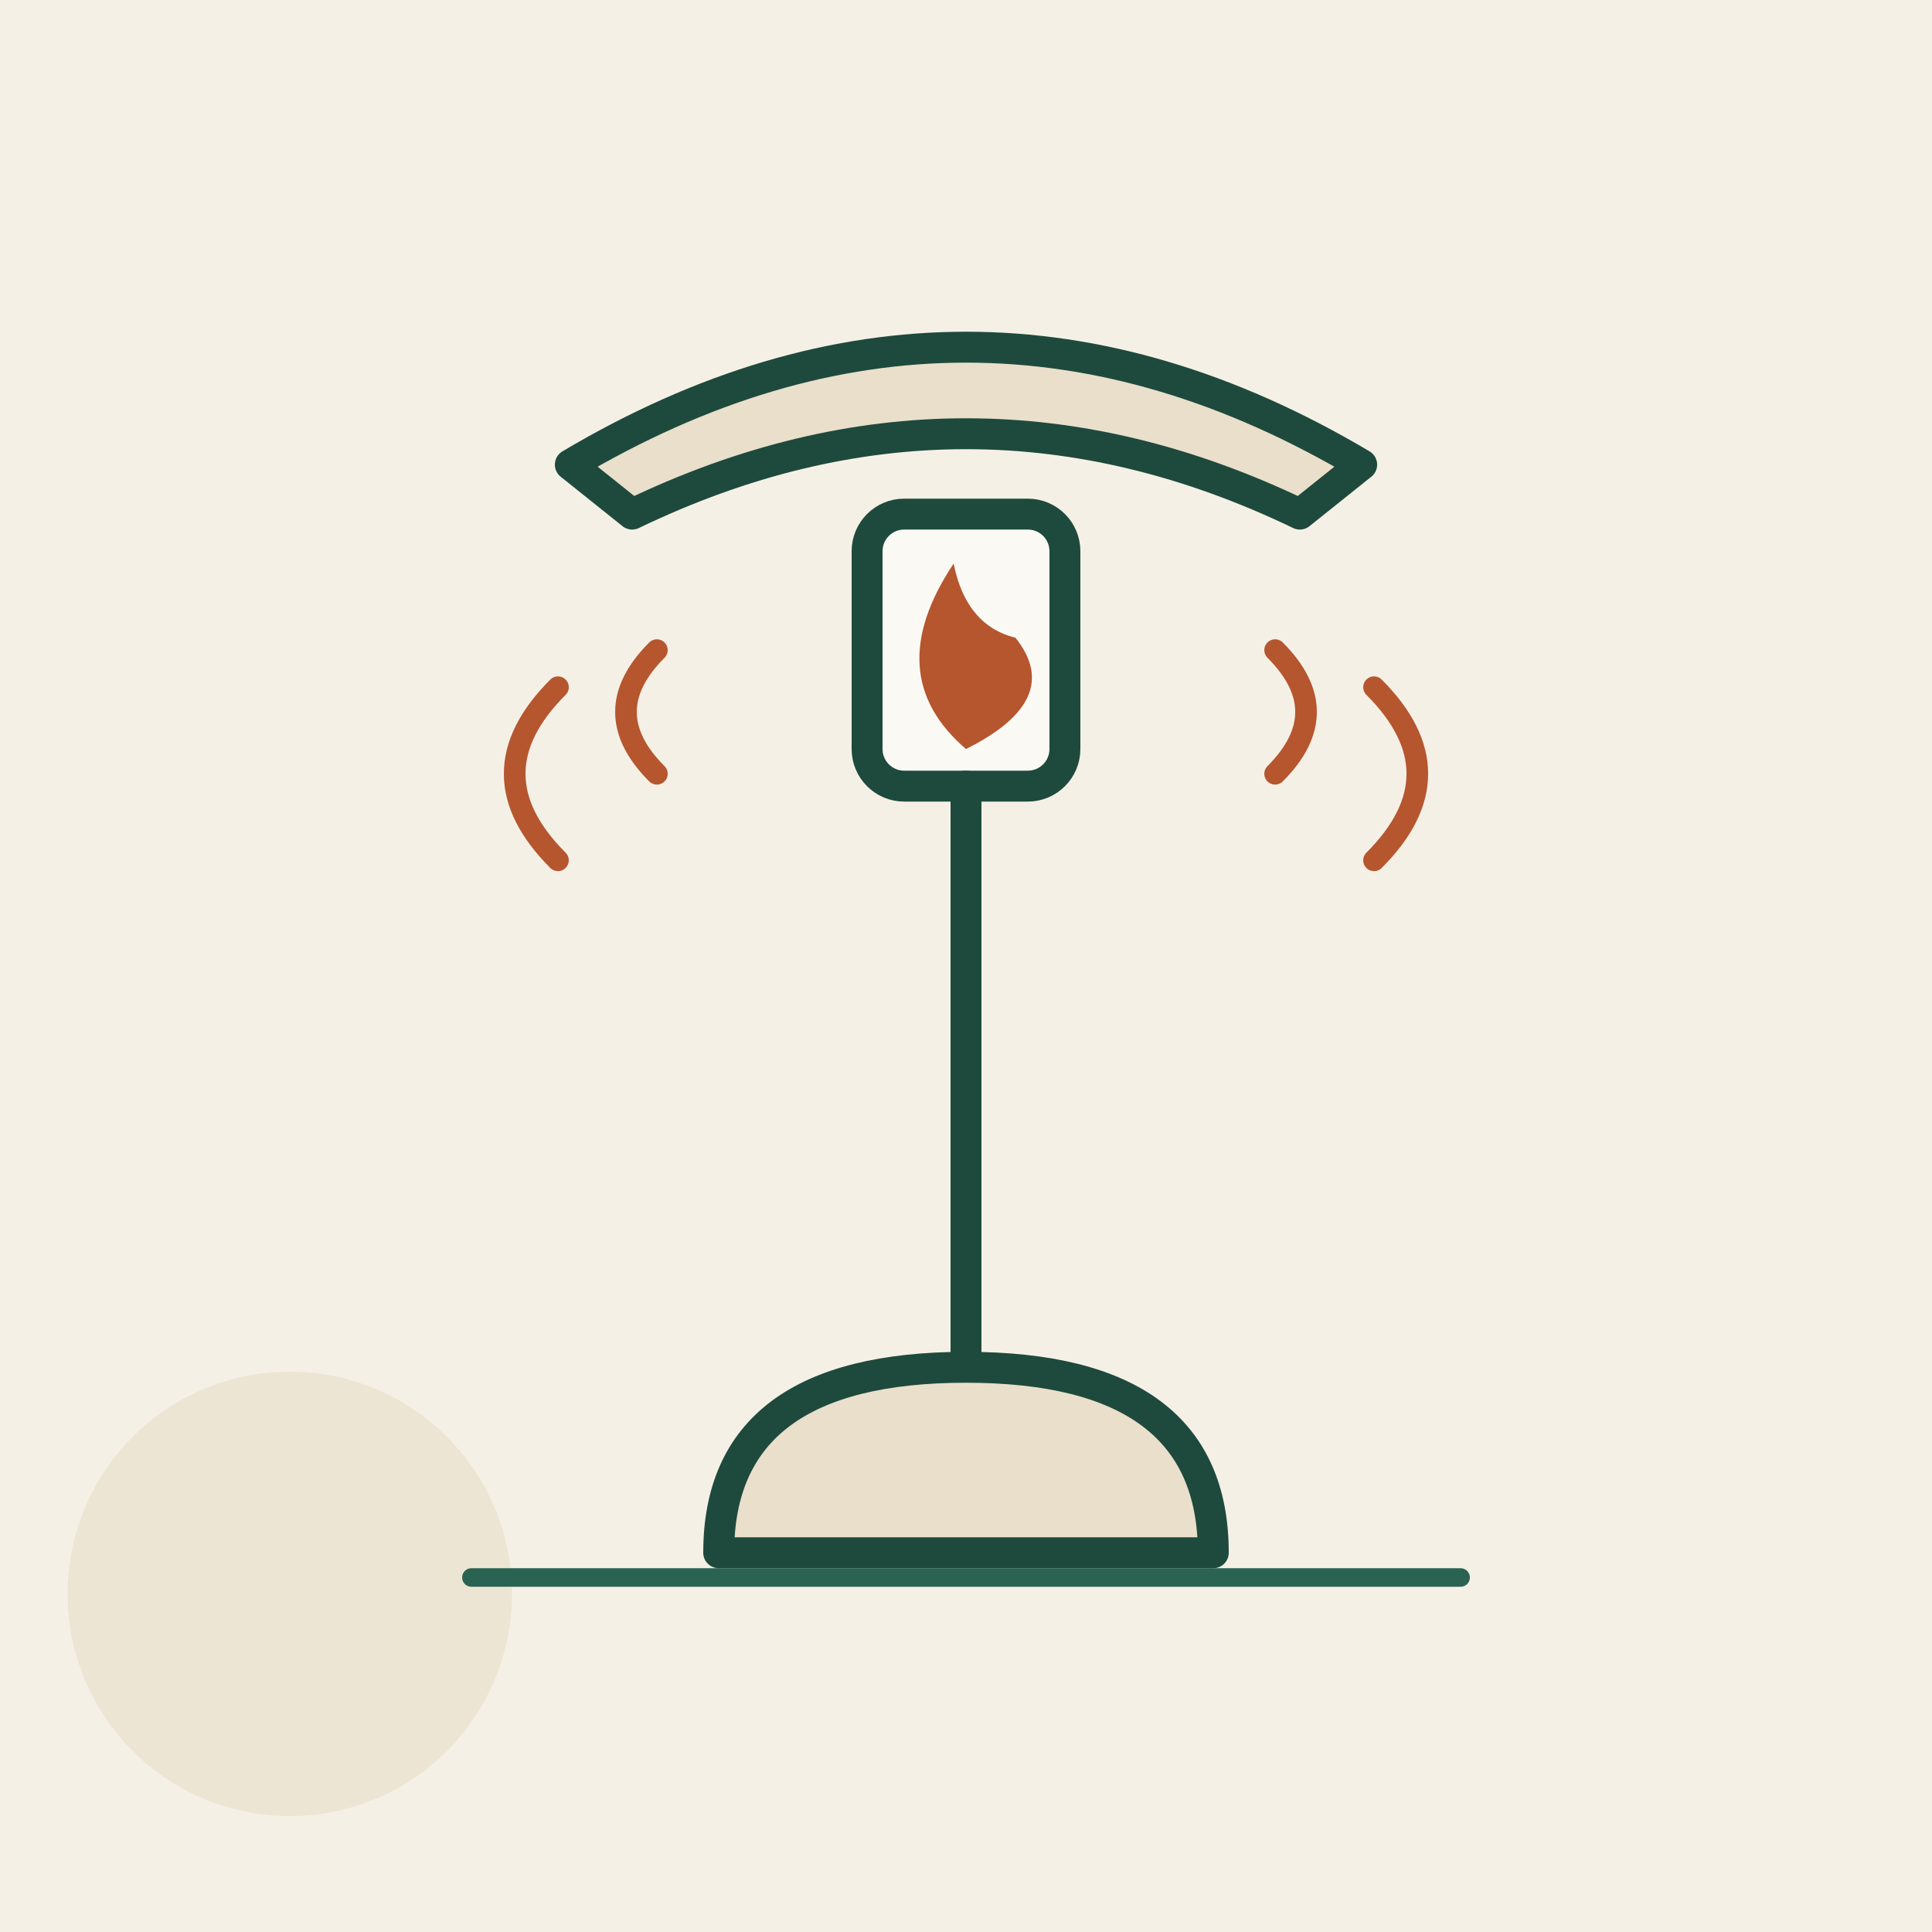
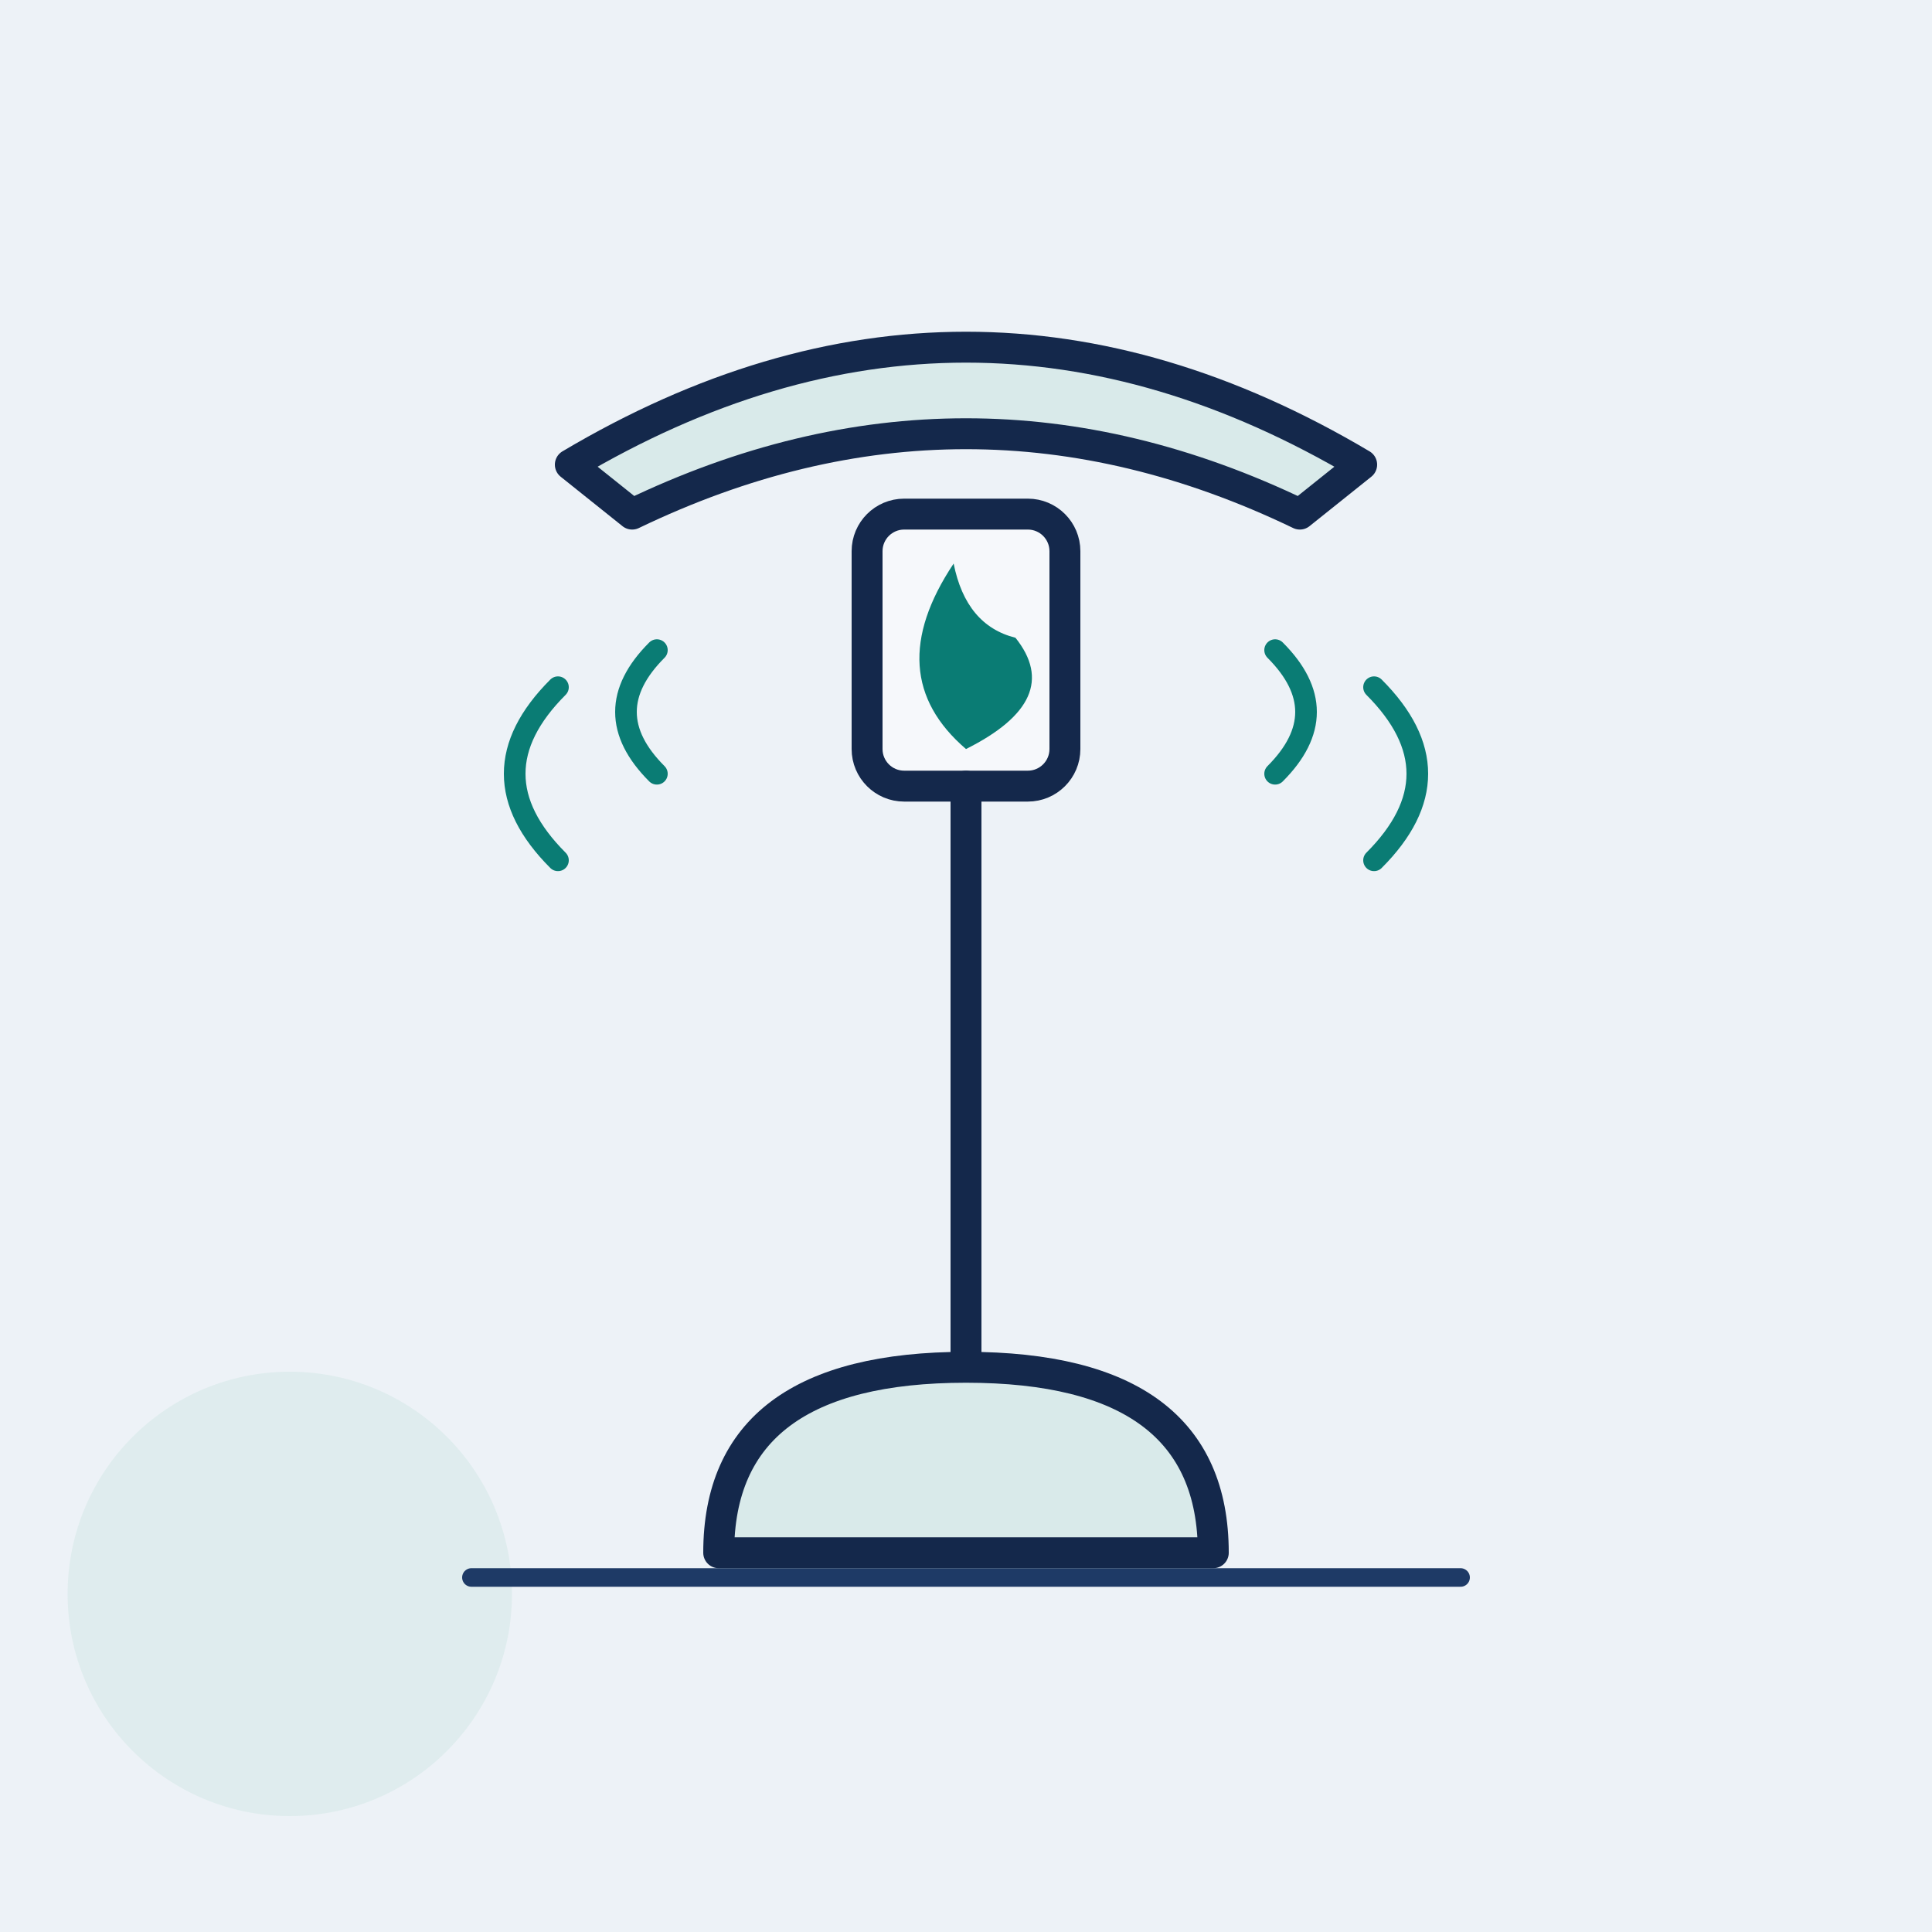
<svg xmlns="http://www.w3.org/2000/svg" viewBox="0 0 400 400" width="400" height="400" role="img" aria-label="Heater illustration, photo coming soon">
-   <rect width="400" height="400" fill="#F5F0E6" />
-   <circle cx="60" cy="330" r="46" fill="#E9DFCB" opacity=".7" />
+   <rect width="400" height="400" fill="#EDF2F7" />
+   <circle cx="60" cy="330" r="46" fill="#D9EAEA" opacity=".7" />
  <g transform="translate(200 205) scale(1.28) translate(-200 -205)">
-     <path d="M120 300 H280" fill="none" stroke="#2B6352" stroke-width="3" stroke-linecap="round" stroke-linejoin="round" />
-     <path d="M136 120 Q200 82 264 120 L254 128 Q200 102 146 128 Z" fill="#E9DFCB" stroke="#1E4A3D" stroke-width="5" stroke-linejoin="round" />
-     <rect x="184" y="128" width="32" height="44" rx="6" fill="#FBF9F4" stroke="#1E4A3D" stroke-width="5" />
-     <path d="M200 172 V266" fill="none" stroke="#1E4A3D" stroke-width="5" stroke-linecap="round" stroke-linejoin="round" />
-     <path d="M160 296 q0 -30 40 -30 q40 0 40 30 z" fill="#E9DFCB" stroke="#1E4A3D" stroke-width="5" stroke-linejoin="round" />
-     <path d="M200 166 q-14 -12 -2 -30 q2 10 10 12 q8 10 -8 18" fill="#B5562F" />
-     <path d="M150 150 q-10 10 0 20 M250 150 q10 10 0 20 M134 156 q-14 14 0 28 M266 156 q14 14 0 28" stroke="#B5562F" stroke-width="3.5" fill="none" stroke-linecap="round" />
+     <path d="M120 300 H280" fill="none" stroke="#1E3A66" stroke-width="3" stroke-linecap="round" stroke-linejoin="round" />
+     <path d="M136 120 Q200 82 264 120 L254 128 Q200 102 146 128 Z" fill="#D9EAEA" stroke="#14284B" stroke-width="5" stroke-linejoin="round" />
+     <rect x="184" y="128" width="32" height="44" rx="6" fill="#F6F8FB" stroke="#14284B" stroke-width="5" />
+     <path d="M200 172 V266" fill="none" stroke="#14284B" stroke-width="5" stroke-linecap="round" stroke-linejoin="round" />
+     <path d="M160 296 q0 -30 40 -30 q40 0 40 30 z" fill="#D9EAEA" stroke="#14284B" stroke-width="5" stroke-linejoin="round" />
+     <path d="M200 166 q-14 -12 -2 -30 q2 10 10 12 q8 10 -8 18" fill="#0A7C74" />
+     <path d="M150 150 q-10 10 0 20 M250 150 q10 10 0 20 M134 156 q-14 14 0 28 M266 156 q14 14 0 28" stroke="#0A7C74" stroke-width="3.5" fill="none" stroke-linecap="round" />
  </g>
</svg>
